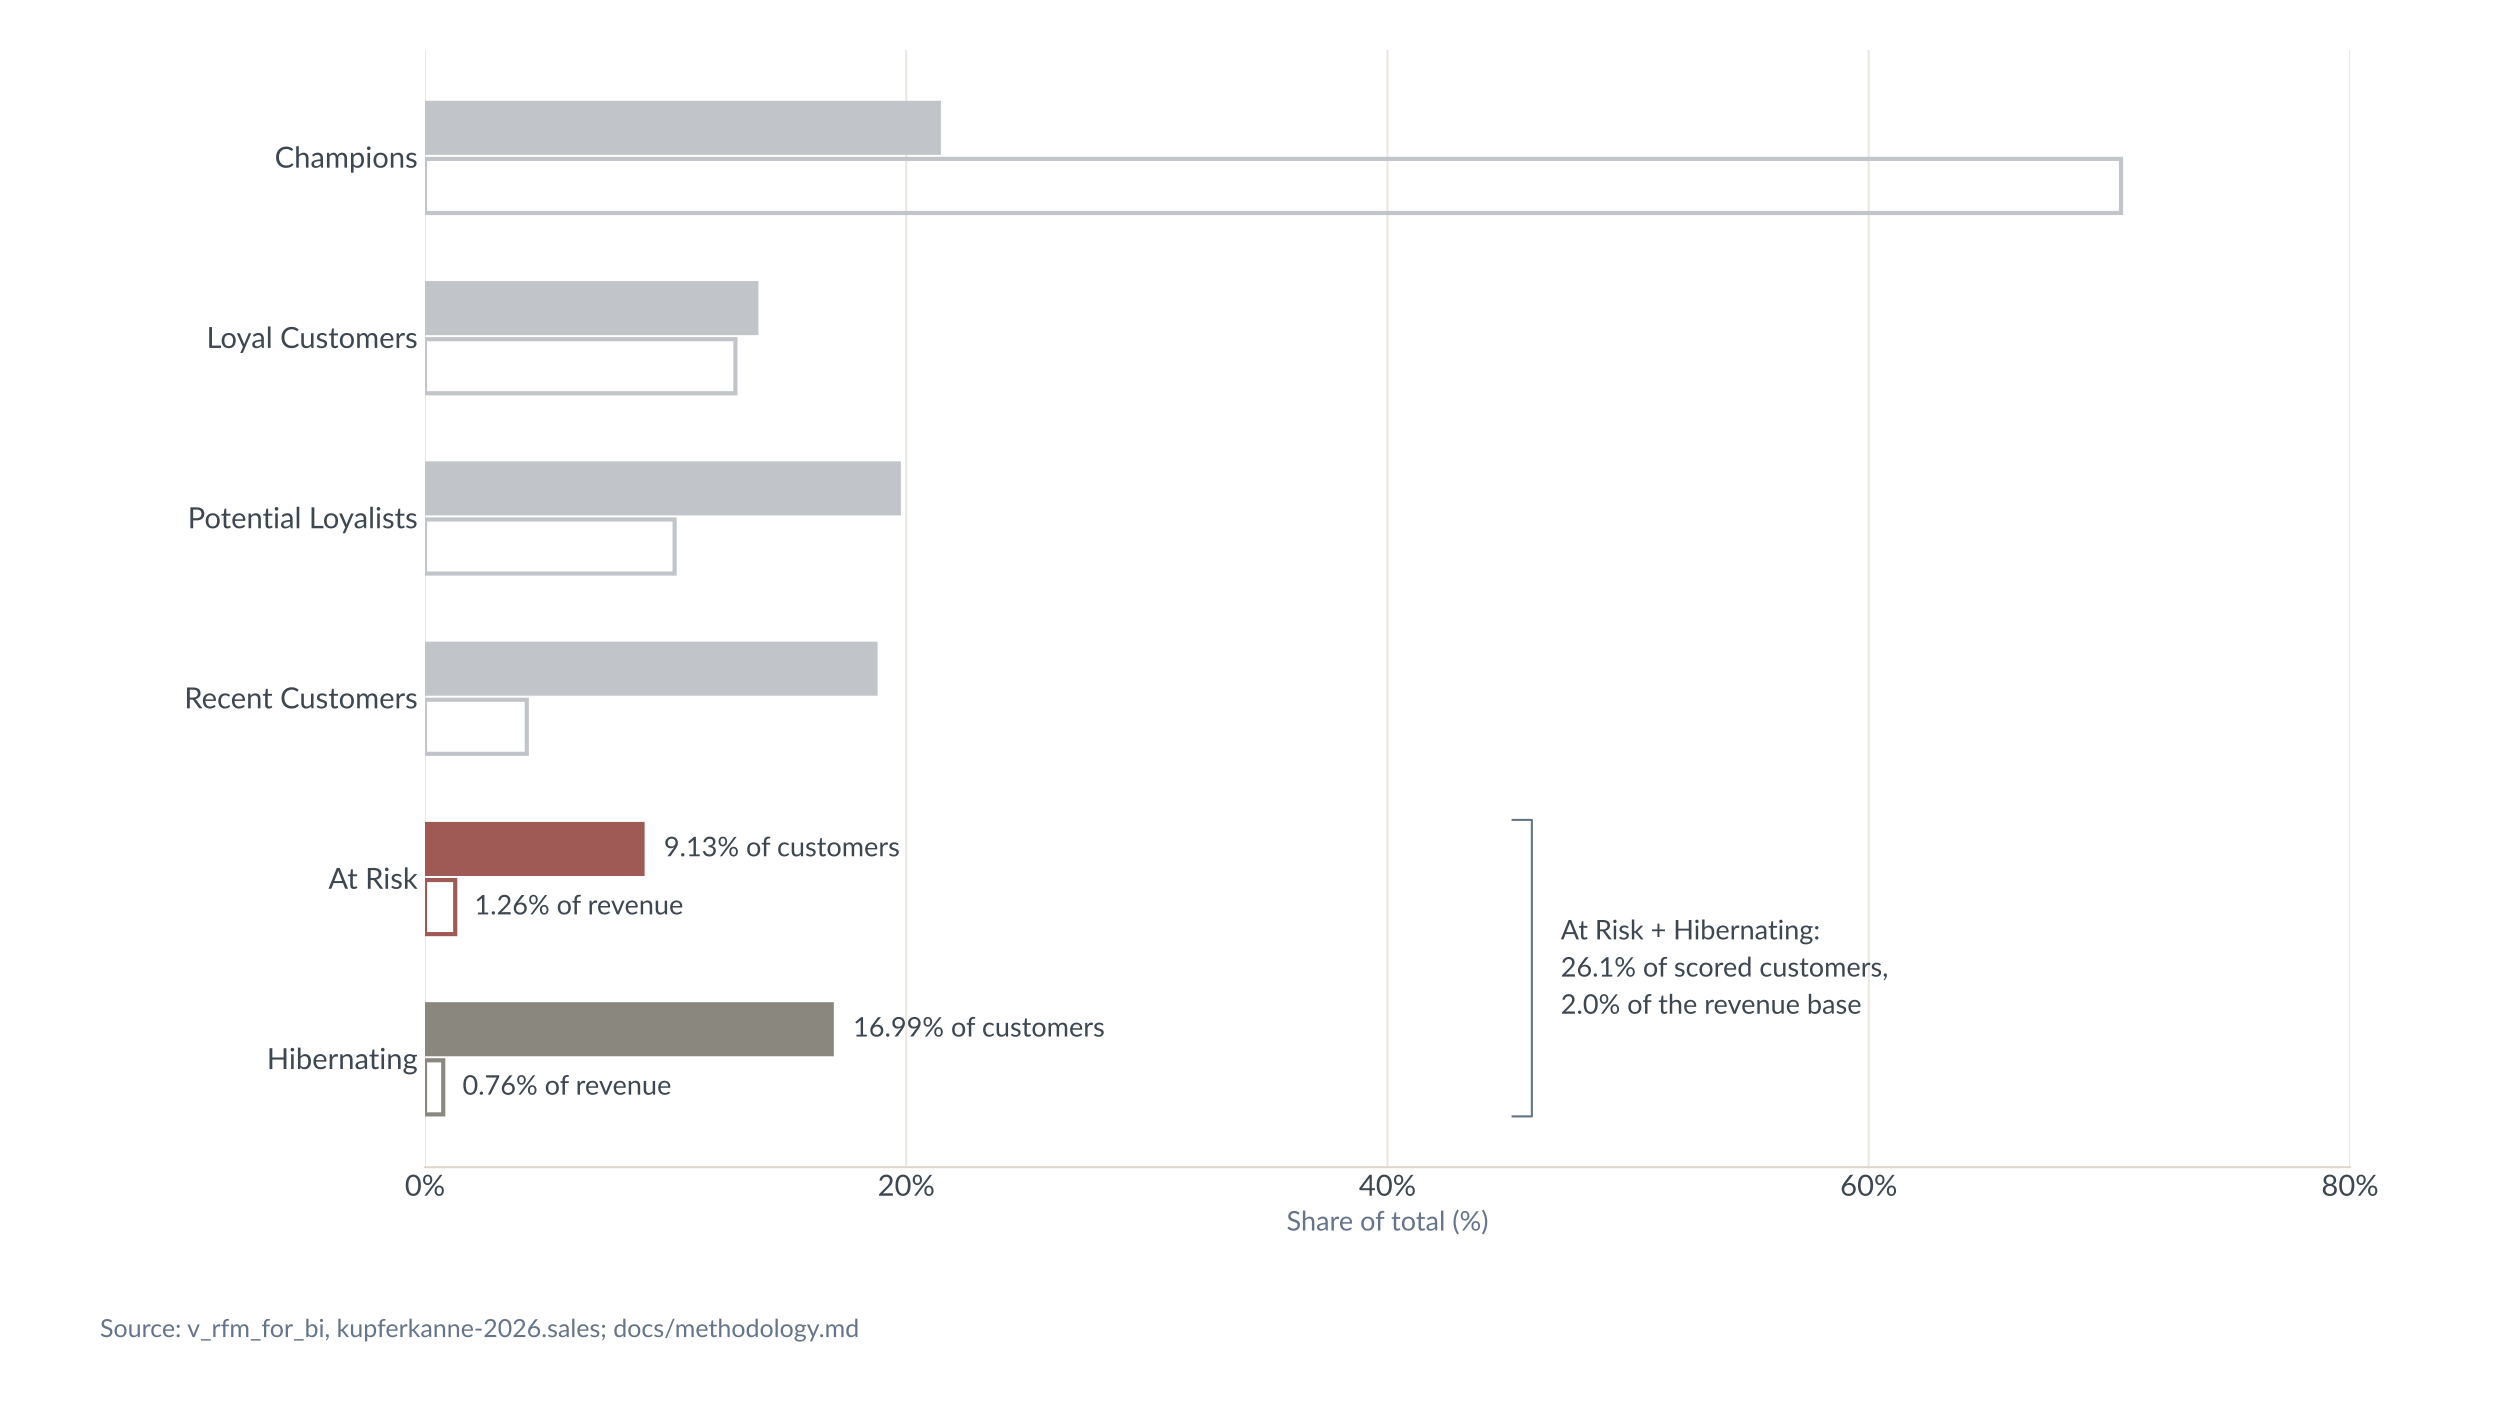
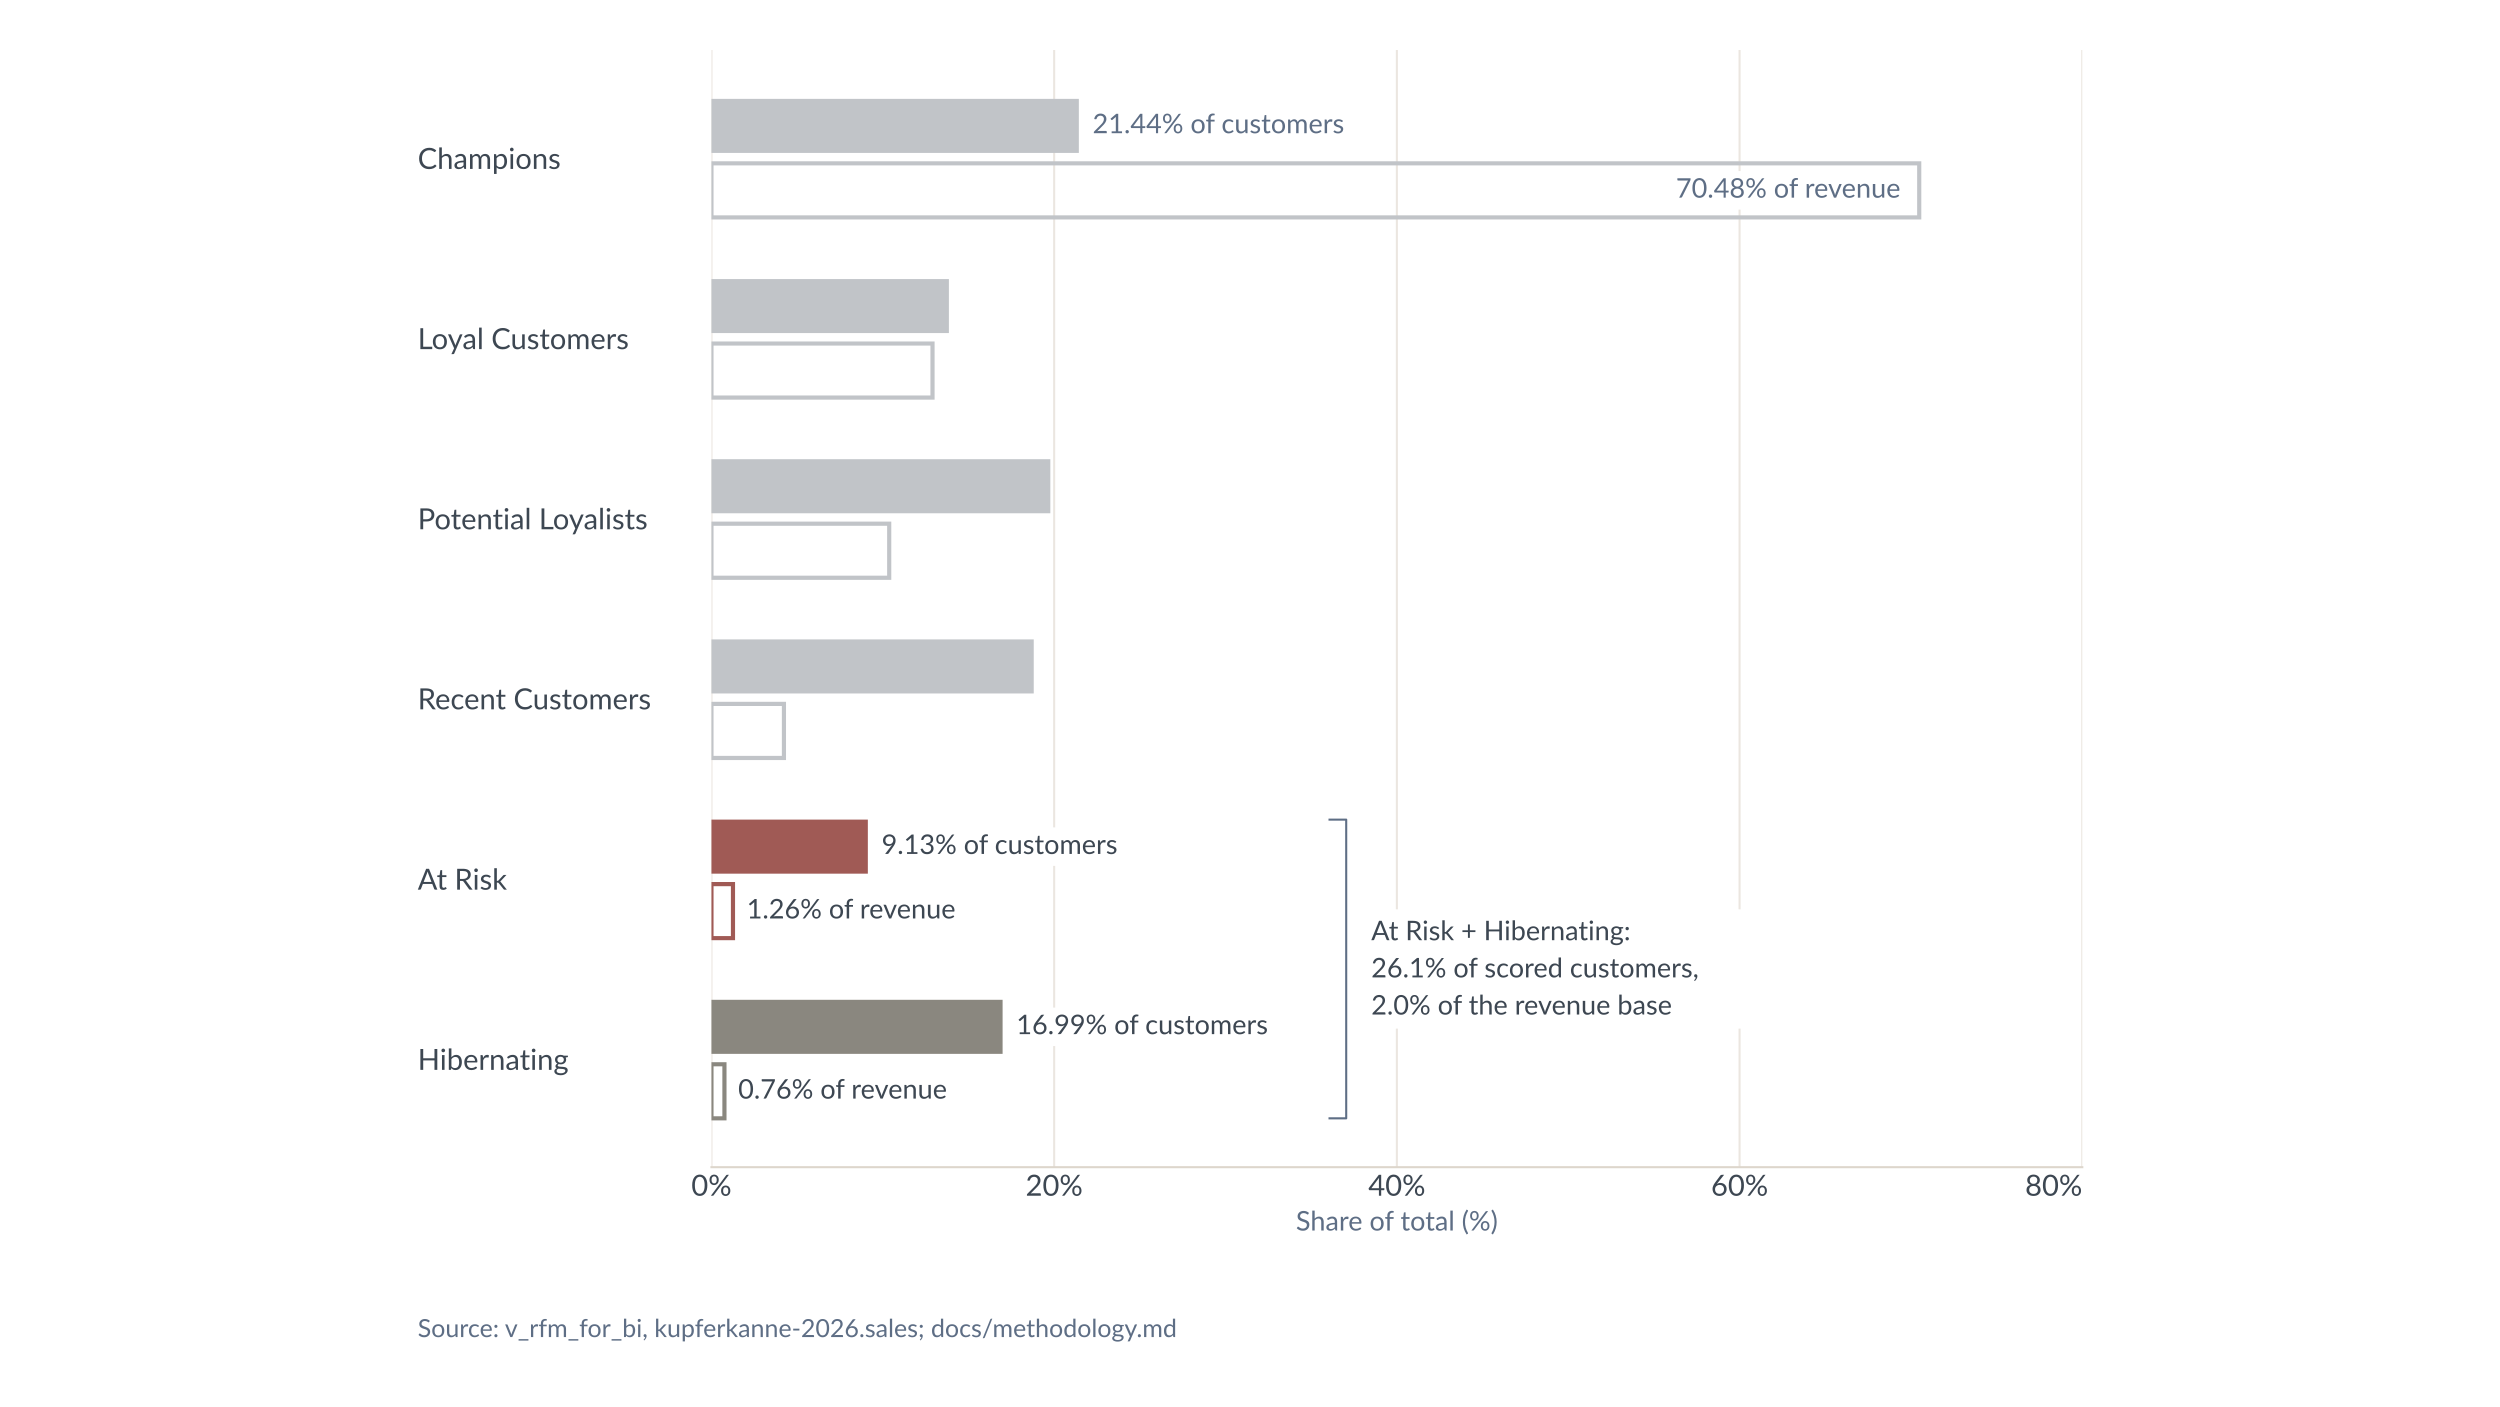
<svg xmlns="http://www.w3.org/2000/svg" viewBox="0 0 1200 675" version="1.1">
  <defs>
    <style type="text/css">*{stroke-linejoin: round; stroke-linecap: butt}</style>
  </defs>
  <g id="figure_1">
    <g id="patch_1">
      <path d="M 0 675  L 1200 675  L 1200 0  L 0 0  L 0 675  z " style="fill: none" />
    </g>
    <g id="axes_1">
      <g id="patch_2">
-         <path d="M 204 560.25  L 1128 560.25  L 1128 24  L 204 24  L 204 560.25  z " style="fill: none" />
+         <path d="M 341.5 560.25  L 999.5 560.25  L 999.5 24  L 341.5 24  L 341.5 560.25  z " style="fill: none" />
+       </g>
+       <g id="line2d_1">
+         <path d="M 341.5 560.25  L 341.5 24  " clip-path="url(#p3b716986f1)" style="fill: none; stroke: #ddd6cc; stroke-opacity: 0.6" />
+       </g>
+       <g id="line2d_2">
+         <path d="M 506 560.25  L 506 502.124  " clip-path="url(#p3b716986f1)" style="fill: none; stroke: #ddd6cc; stroke-opacity: 0.6" />
+       </g>
+       <g id="line2d_3">
+         <path d="M 506 483.638  L 506 415.632  " clip-path="url(#p3b716986f1)" style="fill: none; stroke: #ddd6cc; stroke-opacity: 0.6" />
+       </g>
+       <g id="line2d_4">
+         <path d="M 506 397.146  L 506 24  " clip-path="url(#p3b716986f1)" style="fill: none; stroke: #ddd6cc; stroke-opacity: 0.6" />
+       </g>
+       <g id="line2d_5">
+         <path d="M 670.5 560.25  L 670.5 493.729  " clip-path="url(#p3b716986f1)" style="fill: none; stroke: #ddd6cc; stroke-opacity: 0.6" />
+       </g>
+       <g id="line2d_6">
+         <path d="M 670.5 436.488  L 670.5 24  " clip-path="url(#p3b716986f1)" style="fill: none; stroke: #ddd6cc; stroke-opacity: 0.6" />
+       </g>
+       <g id="line2d_7">
+         <path d="M 835 560.25  L 835 493.729  " clip-path="url(#p3b716986f1)" style="fill: none; stroke: #ddd6cc; stroke-opacity: 0.6" />
+       </g>
+       <g id="line2d_8">
+         <path d="M 835 436.488  L 835 100.612  " clip-path="url(#p3b716986f1)" style="fill: none; stroke: #ddd6cc; stroke-opacity: 0.6" />
+       </g>
+       <g id="line2d_9">
+         <path d="M 835 82.126  L 835 24  " clip-path="url(#p3b716986f1)" style="fill: none; stroke: #ddd6cc; stroke-opacity: 0.6" />
+       </g>
+       <g id="line2d_10">
+         <path d="M 999.5 560.25  L 999.5 24  " clip-path="url(#p3b716986f1)" style="fill: none; stroke: #ddd6cc; stroke-opacity: 0.6" />
      </g>
      <g id="matplotlib.axis_1">
        <g id="xtick_1">
-           <g id="line2d_1">
-             <path d="M 204 560.25  L 204 24  " clip-path="url(#pae8af830e6)" style="fill: none; stroke: #ddd6cc; stroke-opacity: 0.6; stroke-linecap: square" />
-           </g>
-           <g id="line2d_2" />
+           <g id="line2d_11" />
          <g id="text_1">
-             <text style="font-size: 14px; font-family: 'Segoe UI', 'Lato', sans-serif; text-anchor: middle; fill: #3d4752" x="204" y="573.942" transform="rotate(-0 204 573.9424)">0%</text>
+             <text style="font-size: 14px; font-family: 'Segoe UI', 'Lato', sans-serif; text-anchor: middle; fill: #3d4752" x="341.5" y="573.942" transform="rotate(-0 341.5 573.9424)">0%</text>
          </g>
        </g>
        <g id="xtick_2">
-           <g id="line2d_3">
-             <path d="M 435 560.25  L 435 24  " clip-path="url(#pae8af830e6)" style="fill: none; stroke: #ddd6cc; stroke-opacity: 0.6; stroke-linecap: square" />
-           </g>
-           <g id="line2d_4" />
+           <g id="line2d_12" />
          <g id="text_2">
-             <text style="font-size: 14px; font-family: 'Segoe UI', 'Lato', sans-serif; text-anchor: middle; fill: #3d4752" x="435" y="573.942" transform="rotate(-0 435 573.9424)">20%</text>
+             <text style="font-size: 14px; font-family: 'Segoe UI', 'Lato', sans-serif; text-anchor: middle; fill: #3d4752" x="506" y="573.942" transform="rotate(-0 506 573.9424)">20%</text>
          </g>
        </g>
        <g id="xtick_3">
-           <g id="line2d_5">
-             <path d="M 666 560.25  L 666 24  " clip-path="url(#pae8af830e6)" style="fill: none; stroke: #ddd6cc; stroke-opacity: 0.6; stroke-linecap: square" />
-           </g>
-           <g id="line2d_6" />
+           <g id="line2d_13" />
          <g id="text_3">
-             <text style="font-size: 14px; font-family: 'Segoe UI', 'Lato', sans-serif; text-anchor: middle; fill: #3d4752" x="666" y="573.942" transform="rotate(-0 666 573.9424)">40%</text>
+             <text style="font-size: 14px; font-family: 'Segoe UI', 'Lato', sans-serif; text-anchor: middle; fill: #3d4752" x="670.5" y="573.942" transform="rotate(-0 670.5 573.9424)">40%</text>
          </g>
        </g>
        <g id="xtick_4">
-           <g id="line2d_7">
-             <path d="M 897 560.25  L 897 24  " clip-path="url(#pae8af830e6)" style="fill: none; stroke: #ddd6cc; stroke-opacity: 0.6; stroke-linecap: square" />
-           </g>
-           <g id="line2d_8" />
+           <g id="line2d_14" />
          <g id="text_4">
-             <text style="font-size: 14px; font-family: 'Segoe UI', 'Lato', sans-serif; text-anchor: middle; fill: #3d4752" x="897" y="573.942" transform="rotate(-0 897 573.9424)">60%</text>
+             <text style="font-size: 14px; font-family: 'Segoe UI', 'Lato', sans-serif; text-anchor: middle; fill: #3d4752" x="835" y="573.942" transform="rotate(-0 835 573.9424)">60%</text>
          </g>
        </g>
        <g id="xtick_5">
-           <g id="line2d_9">
-             <path d="M 1128 560.25  L 1128 24  " clip-path="url(#pae8af830e6)" style="fill: none; stroke: #ddd6cc; stroke-opacity: 0.6; stroke-linecap: square" />
-           </g>
-           <g id="line2d_10" />
+           <g id="line2d_15" />
          <g id="text_5">
-             <text style="font-size: 14px; font-family: 'Segoe UI', 'Lato', sans-serif; text-anchor: middle; fill: #3d4752" x="1128" y="573.942" transform="rotate(-0 1128 573.9424)">80%</text>
+             <text style="font-size: 14px; font-family: 'Segoe UI', 'Lato', sans-serif; text-anchor: end; fill: #3d4752" x="999.5" y="573.942" transform="rotate(-0 999.5 573.9424)">80%</text>
          </g>
        </g>
        <g id="text_6">
-           <text style="font-size: 13px; font-family: 'Segoe UI', 'Lato', sans-serif; text-anchor: middle; fill: #64748b" x="666" y="590.651" transform="rotate(-0 666 590.6509)">Share of total (%)</text>
+           <text style="font-size: 13px; font-family: 'Segoe UI', 'Lato', sans-serif; text-anchor: middle; fill: #5e6e85" x="670.5" y="590.651" transform="rotate(-0 670.5 590.6509)">Share of total (%)</text>
        </g>
      </g>
      <g id="matplotlib.axis_2">
        <g id="ytick_1">
-           <g id="line2d_11" />
+           <g id="line2d_16" />
          <g id="text_7">
-             <text style="font-size: 14px; font-family: 'Segoe UI', 'Lato', sans-serif; text-anchor: end; fill: #3d4752" x="200.5" y="80.486" transform="rotate(-0 200.5 80.48587)">Champions</text>
+             <text style="font-size: 14px; font-family: 'Segoe UI', 'Lato', sans-serif; text-anchor: start; fill: #3d4752" x="200.5" y="81.077" transform="rotate(-0 200.5 81.07735)">Champions</text>
          </g>
        </g>
        <g id="ytick_2">
-           <g id="line2d_12" />
+           <g id="line2d_17" />
          <g id="text_8">
-             <text style="font-size: 14px; font-family: 'Segoe UI', 'Lato', sans-serif; text-anchor: end; fill: #3d4752" x="200.5" y="167.021" transform="rotate(-0 200.5 167.0208)">Loyal Customers</text>
+             <text style="font-size: 14px; font-family: 'Segoe UI', 'Lato', sans-serif; text-anchor: start; fill: #3d4752" x="200.5" y="167.569" transform="rotate(-0 200.5 167.5693)">Loyal Customers</text>
          </g>
        </g>
        <g id="ytick_3">
-           <g id="line2d_13" />
+           <g id="line2d_18" />
          <g id="text_9">
-             <text style="font-size: 14px; font-family: 'Segoe UI', 'Lato', sans-serif; text-anchor: end; fill: #3d4752" x="200.5" y="253.556" transform="rotate(-0 200.5 253.5556)">Potential Loyalists</text>
+             <text style="font-size: 14px; font-family: 'Segoe UI', 'Lato', sans-serif; text-anchor: start; fill: #3d4752" x="200.5" y="254.061" transform="rotate(-0 200.5 254.0612)">Potential Loyalists</text>
          </g>
        </g>
        <g id="ytick_4">
-           <g id="line2d_14" />
+           <g id="line2d_19" />
          <g id="text_10">
-             <text style="font-size: 14px; font-family: 'Segoe UI', 'Lato', sans-serif; text-anchor: end; fill: #3d4752" x="200.5" y="340.005" transform="rotate(-0 200.5 340.0045)">Recent Customers</text>
+             <text style="font-size: 14px; font-family: 'Segoe UI', 'Lato', sans-serif; text-anchor: start; fill: #3d4752" x="200.5" y="340.467" transform="rotate(-0 200.5 340.4672)">Recent Customers</text>
          </g>
        </g>
        <g id="ytick_5">
-           <g id="line2d_15" />
+           <g id="line2d_20" />
          <g id="text_11">
-             <text style="font-size: 14px; font-family: 'Segoe UI', 'Lato', sans-serif; text-anchor: end; fill: #3d4752" x="200.5" y="426.625" transform="rotate(-0 200.5 426.6254)">At Risk</text>
+             <text style="font-size: 14px; font-family: 'Segoe UI', 'Lato', sans-serif; text-anchor: start; fill: #3d4752" x="200.5" y="427.045" transform="rotate(-0 200.5 427.0451)">At Risk</text>
          </g>
        </g>
        <g id="ytick_6">
-           <g id="line2d_16" />
+           <g id="line2d_21" />
          <g id="text_12">
-             <text style="font-size: 14px; font-family: 'Segoe UI', 'Lato', sans-serif; text-anchor: end; fill: #3d4752" x="200.5" y="513.16" transform="rotate(-0 200.5 513.1603)">Hibernating</text>
+             <text style="font-size: 14px; font-family: 'Segoe UI', 'Lato', sans-serif; text-anchor: start; fill: #3d4752" x="200.5" y="513.537" transform="rotate(-0 200.5 513.537)">Hibernating</text>
          </g>
        </g>
      </g>
-       <g id="line2d_17">
-         <path d="M 726.06 393.546  L 735.3 393.546  L 735.3 535.875  L 726.06 535.875  " clip-path="url(#pae8af830e6)" style="fill: none; stroke: #64748b; stroke-linecap: square" />
+       <g id="line2d_22">
+         <path d="M 638.179 393.415  L 646.179 393.415  L 646.179 536.802  L 638.179 536.802  " clip-path="url(#p3b716986f1)" style="fill: none; stroke: #5e6e85; stroke-linecap: square" />
      </g>
      <g id="patch_3">
-         <path d="M 204 560.25  L 1128 560.25  " style="fill: none; stroke: #ddd6cc; stroke-linejoin: miter; stroke-linecap: square" />
+         <path d="M 341.5 560.25  L 999.5 560.25  " style="fill: none; stroke: #ddd6cc; stroke-linejoin: miter; stroke-linecap: square" />
      </g>
      <g id="patch_4">
-         <path d="M 204 74.335  L 451.638 74.335  L 451.638 48.375  L 204 48.375  z " clip-path="url(#pae8af830e6)" style="fill: #c1c4c8" />
+         <path d="M 341.5 73.395  L 517.848 73.395  L 517.848 47.448  L 341.5 47.448  z " clip-path="url(#p3b716986f1)" style="fill: #c1c4c8" />
      </g>
      <g id="patch_5">
-         <path d="M 204 102.232  L 1018.085 102.232  L 1018.085 76.272  L 204 76.272  L 204 102.232  z " clip-path="url(#pae8af830e6)" style="fill: none; stroke: #c1c4c8; stroke-width: 2; stroke-linejoin: miter" />
+         <path d="M 341.5 104.343  L 921.227 104.343  L 921.227 78.395  L 341.5 78.395  L 341.5 104.343  z " clip-path="url(#p3b716986f1)" style="fill: none; stroke: #c1c4c8; stroke-width: 2; stroke-linejoin: miter" />
+       </g>
+       <g id="text_13">
+         <text style="font-size: 13px; font-family: 'Segoe UI', 'Lato', sans-serif; text-anchor: start; fill: #5e6e85" x="524.428" y="63.935" transform="rotate(-0 524.4281 63.93454)">21.44% of customers</text>
+       </g>
+       <g id="text_14">
+         <text style="font-size: 13px; font-family: 'Segoe UI', 'Lato', sans-serif; text-anchor: end; fill: #5e6e85" x="912.227" y="94.882" transform="rotate(-0 912.227 94.88213)">70.48% of revenue</text>
      </g>
      <g id="patch_6">
-         <path d="M 204 160.87  L 364.05 160.87  L 364.05 134.91  L 204 134.91  z " clip-path="url(#pae8af830e6)" style="fill: #c1c4c8" />
+         <path d="M 341.5 159.887  L 455.475 159.887  L 455.475 133.94  L 341.5 133.94  z " clip-path="url(#p3b716986f1)" style="fill: #c1c4c8" />
      </g>
      <g id="patch_7">
-         <path d="M 204 188.767  L 352.998 188.767  L 352.998 162.807  L 204 162.807  L 204 188.767  z " clip-path="url(#pae8af830e6)" style="fill: none; stroke: #c1c4c8; stroke-width: 2; stroke-linejoin: miter" />
+         <path d="M 341.5 190.835  L 447.605 190.835  L 447.605 164.887  L 341.5 164.887  L 341.5 190.835  z " clip-path="url(#p3b716986f1)" style="fill: none; stroke: #c1c4c8; stroke-width: 2; stroke-linejoin: miter" />
      </g>
      <g id="patch_8">
-         <path d="M 204 247.405  L 432.423 247.405  L 432.423 221.445  L 204 221.445  z " clip-path="url(#pae8af830e6)" style="fill: #c1c4c8" />
+         <path d="M 341.5 246.379  L 504.165 246.379  L 504.165 220.431  L 341.5 220.431  z " clip-path="url(#p3b716986f1)" style="fill: #c1c4c8" />
      </g>
      <g id="patch_9">
-         <path d="M 204 275.302  L 323.808 275.302  L 323.808 249.342  L 204 249.342  L 204 275.302  z " clip-path="url(#pae8af830e6)" style="fill: none; stroke: #c1c4c8; stroke-width: 2; stroke-linejoin: miter" />
+         <path d="M 341.5 277.327  L 426.818 277.327  L 426.818 251.379  L 341.5 251.379  L 341.5 277.327  z " clip-path="url(#p3b716986f1)" style="fill: none; stroke: #c1c4c8; stroke-width: 2; stroke-linejoin: miter" />
      </g>
      <g id="patch_10">
-         <path d="M 204 333.94  L 421.233 333.94  L 421.233 307.98  L 204 307.98  z " clip-path="url(#pae8af830e6)" style="fill: #c1c4c8" />
+         <path d="M 341.5 332.871  L 496.196 332.871  L 496.196 306.923  L 341.5 306.923  z " clip-path="url(#p3b716986f1)" style="fill: #c1c4c8" />
      </g>
      <g id="patch_11">
-         <path d="M 204 361.837  L 252.855 361.837  L 252.855 335.877  L 204 335.877  L 204 361.837  z " clip-path="url(#pae8af830e6)" style="fill: none; stroke: #c1c4c8; stroke-width: 2; stroke-linejoin: miter" />
+         <path d="M 341.5 363.819  L 376.291 363.819  L 376.291 337.871  L 341.5 337.871  L 341.5 363.819  z " clip-path="url(#p3b716986f1)" style="fill: none; stroke: #c1c4c8; stroke-width: 2; stroke-linejoin: miter" />
      </g>
      <g id="patch_12">
-         <path d="M 204 420.475  L 309.414 420.475  L 309.414 394.515  L 204 394.515  z " clip-path="url(#pae8af830e6)" style="fill: #a05a55" />
+         <path d="M 341.5 419.363  L 416.567 419.363  L 416.567 393.415  L 341.5 393.415  z " clip-path="url(#p3b716986f1)" style="fill: #a05a55" />
      </g>
      <g id="patch_13">
-         <path d="M 204 448.372  L 218.503 448.372  L 218.503 422.411  L 204 422.411  L 204 448.372  z " clip-path="url(#pae8af830e6)" style="fill: none; stroke: #a05a55; stroke-width: 2; stroke-linejoin: miter" />
+         <path d="M 341.5 450.31  L 351.828 450.31  L 351.828 424.363  L 341.5 424.363  L 341.5 450.31  z " clip-path="url(#p3b716986f1)" style="fill: none; stroke: #a05a55; stroke-width: 2; stroke-linejoin: miter" />
      </g>
-       <g id="text_13">
-         <text style="font-size: 13px; font-family: 'Segoe UI', 'Lato', sans-serif; text-anchor: start; fill: #3d4752" x="318.654" y="411.008" transform="rotate(-0 318.6539 411.0079)">9.13% of customers</text>
+       <g id="text_15">
+         <text style="font-size: 13px; font-family: 'Segoe UI', 'Lato', sans-serif; text-anchor: start; fill: #3d4752" x="423.147" y="409.902" transform="rotate(-0 423.1475 409.9023)">9.13% of customers</text>
      </g>
-       <g id="text_14">
-         <text style="font-size: 13px; font-family: 'Segoe UI', 'Lato', sans-serif; text-anchor: start; fill: #3d4752" x="227.743" y="438.905" transform="rotate(-0 227.7426 438.9048)">1.26% of revenue</text>
+       <g id="text_16">
+         <text style="font-size: 13px; font-family: 'Segoe UI', 'Lato', sans-serif; text-anchor: start; fill: #3d4752" x="358.408" y="440.85" transform="rotate(-0 358.4076 440.8499)">1.26% of revenue</text>
      </g>
      <g id="patch_14">
-         <path d="M 204 507.01  L 400.243 507.01  L 400.243 481.049  L 204 481.049  z " clip-path="url(#pae8af830e6)" style="fill: #8a877f" />
+         <path d="M 341.5 505.855  L 481.249 505.855  L 481.249 479.907  L 341.5 479.907  z " clip-path="url(#p3b716986f1)" style="fill: #8a877f" />
      </g>
      <g id="patch_15">
-         <path d="M 204 534.907  L 212.752 534.907  L 212.752 508.946  L 204 508.946  L 204 534.907  z " clip-path="url(#pae8af830e6)" style="fill: none; stroke: #8a877f; stroke-width: 2; stroke-linejoin: miter" />
-       </g>
-       <g id="text_15">
-         <text style="font-size: 13px; font-family: 'Segoe UI', 'Lato', sans-serif; text-anchor: start; fill: #3d4752" x="409.483" y="497.543" transform="rotate(-0 409.4827 497.5428)">16.99% of customers</text>
-       </g>
-       <g id="text_16">
-         <text style="font-size: 13px; font-family: 'Segoe UI', 'Lato', sans-serif; text-anchor: start; fill: #3d4752" x="221.992" y="525.44" transform="rotate(-0 221.9919 525.4397)">0.76% of revenue</text>
+         <path d="M 341.5 536.802  L 347.732 536.802  L 347.732 510.855  L 341.5 510.855  L 341.5 536.802  z " clip-path="url(#p3b716986f1)" style="fill: none; stroke: #8a877f; stroke-width: 2; stroke-linejoin: miter" />
      </g>
      <g id="text_17">
-         <text style="font-size: 13px; font-family: 'Segoe UI', 'Lato', sans-serif; fill: #3d4752" transform="translate(749.16 450.9129)">At Risk + Hibernating:</text>
-         <text style="font-size: 13px; font-family: 'Segoe UI', 'Lato', sans-serif; fill: #3d4752" transform="translate(749.16 468.7539)">26.1% of scored customers,</text>
-         <text style="font-size: 13px; font-family: 'Segoe UI', 'Lato', sans-serif; fill: #3d4752" transform="translate(749.16 486.5928)">2.0% of the revenue base</text>
+         <text style="font-size: 13px; font-family: 'Segoe UI', 'Lato', sans-serif; text-anchor: start; fill: #3d4752" x="487.829" y="496.394" transform="rotate(-0 487.8286 496.3942)">16.99% of customers</text>
+       </g>
+       <g id="text_18">
+         <text style="font-size: 13px; font-family: 'Segoe UI', 'Lato', sans-serif; text-anchor: start; fill: #3d4752" x="354.312" y="527.342" transform="rotate(-0 354.3124 527.3418)">0.76% of revenue</text>
+       </g>
+       <g id="text_19">
+         <text style="font-size: 13px; font-family: 'Segoe UI', 'Lato', sans-serif; fill: #3d4752" transform="translate(658.1791 451.3111)">At Risk + Hibernating:</text>
+         <text style="font-size: 13px; font-family: 'Segoe UI', 'Lato', sans-serif; fill: #3d4752" transform="translate(658.1791 469.1521)">26.1% of scored customers,</text>
+         <text style="font-size: 13px; font-family: 'Segoe UI', 'Lato', sans-serif; fill: #3d4752" transform="translate(658.1791 486.991)">2.0% of the revenue base</text>
      </g>
    </g>
-     <g id="text_18">
-       <text style="font-size: 12px; font-family: 'Segoe UI', 'Lato', sans-serif; text-anchor: start; fill: #64748b" x="48" y="641.801" transform="rotate(-0 48 641.8012)">Source: v_rfm_for_bi, kupferkanne-2026.sales; docs/methodology.md</text>
+     <g id="text_20">
+       <text style="font-size: 12px; font-family: 'Segoe UI', 'Lato', sans-serif; text-anchor: start; fill: #5e6e85" x="200.5" y="641.801" transform="rotate(-0 200.5 641.8012)">Source: v_rfm_for_bi, kupferkanne-2026.sales; docs/methodology.md</text>
    </g>
  </g>
  <defs>
-     <clipPath id="pae8af830e6">
-       <rect x="204" y="24" width="924" height="536.25" />
+     <clipPath id="p3b716986f1">
+       <rect x="341.5" y="24" width="658" height="536.25" />
    </clipPath>
  </defs>
</svg>
